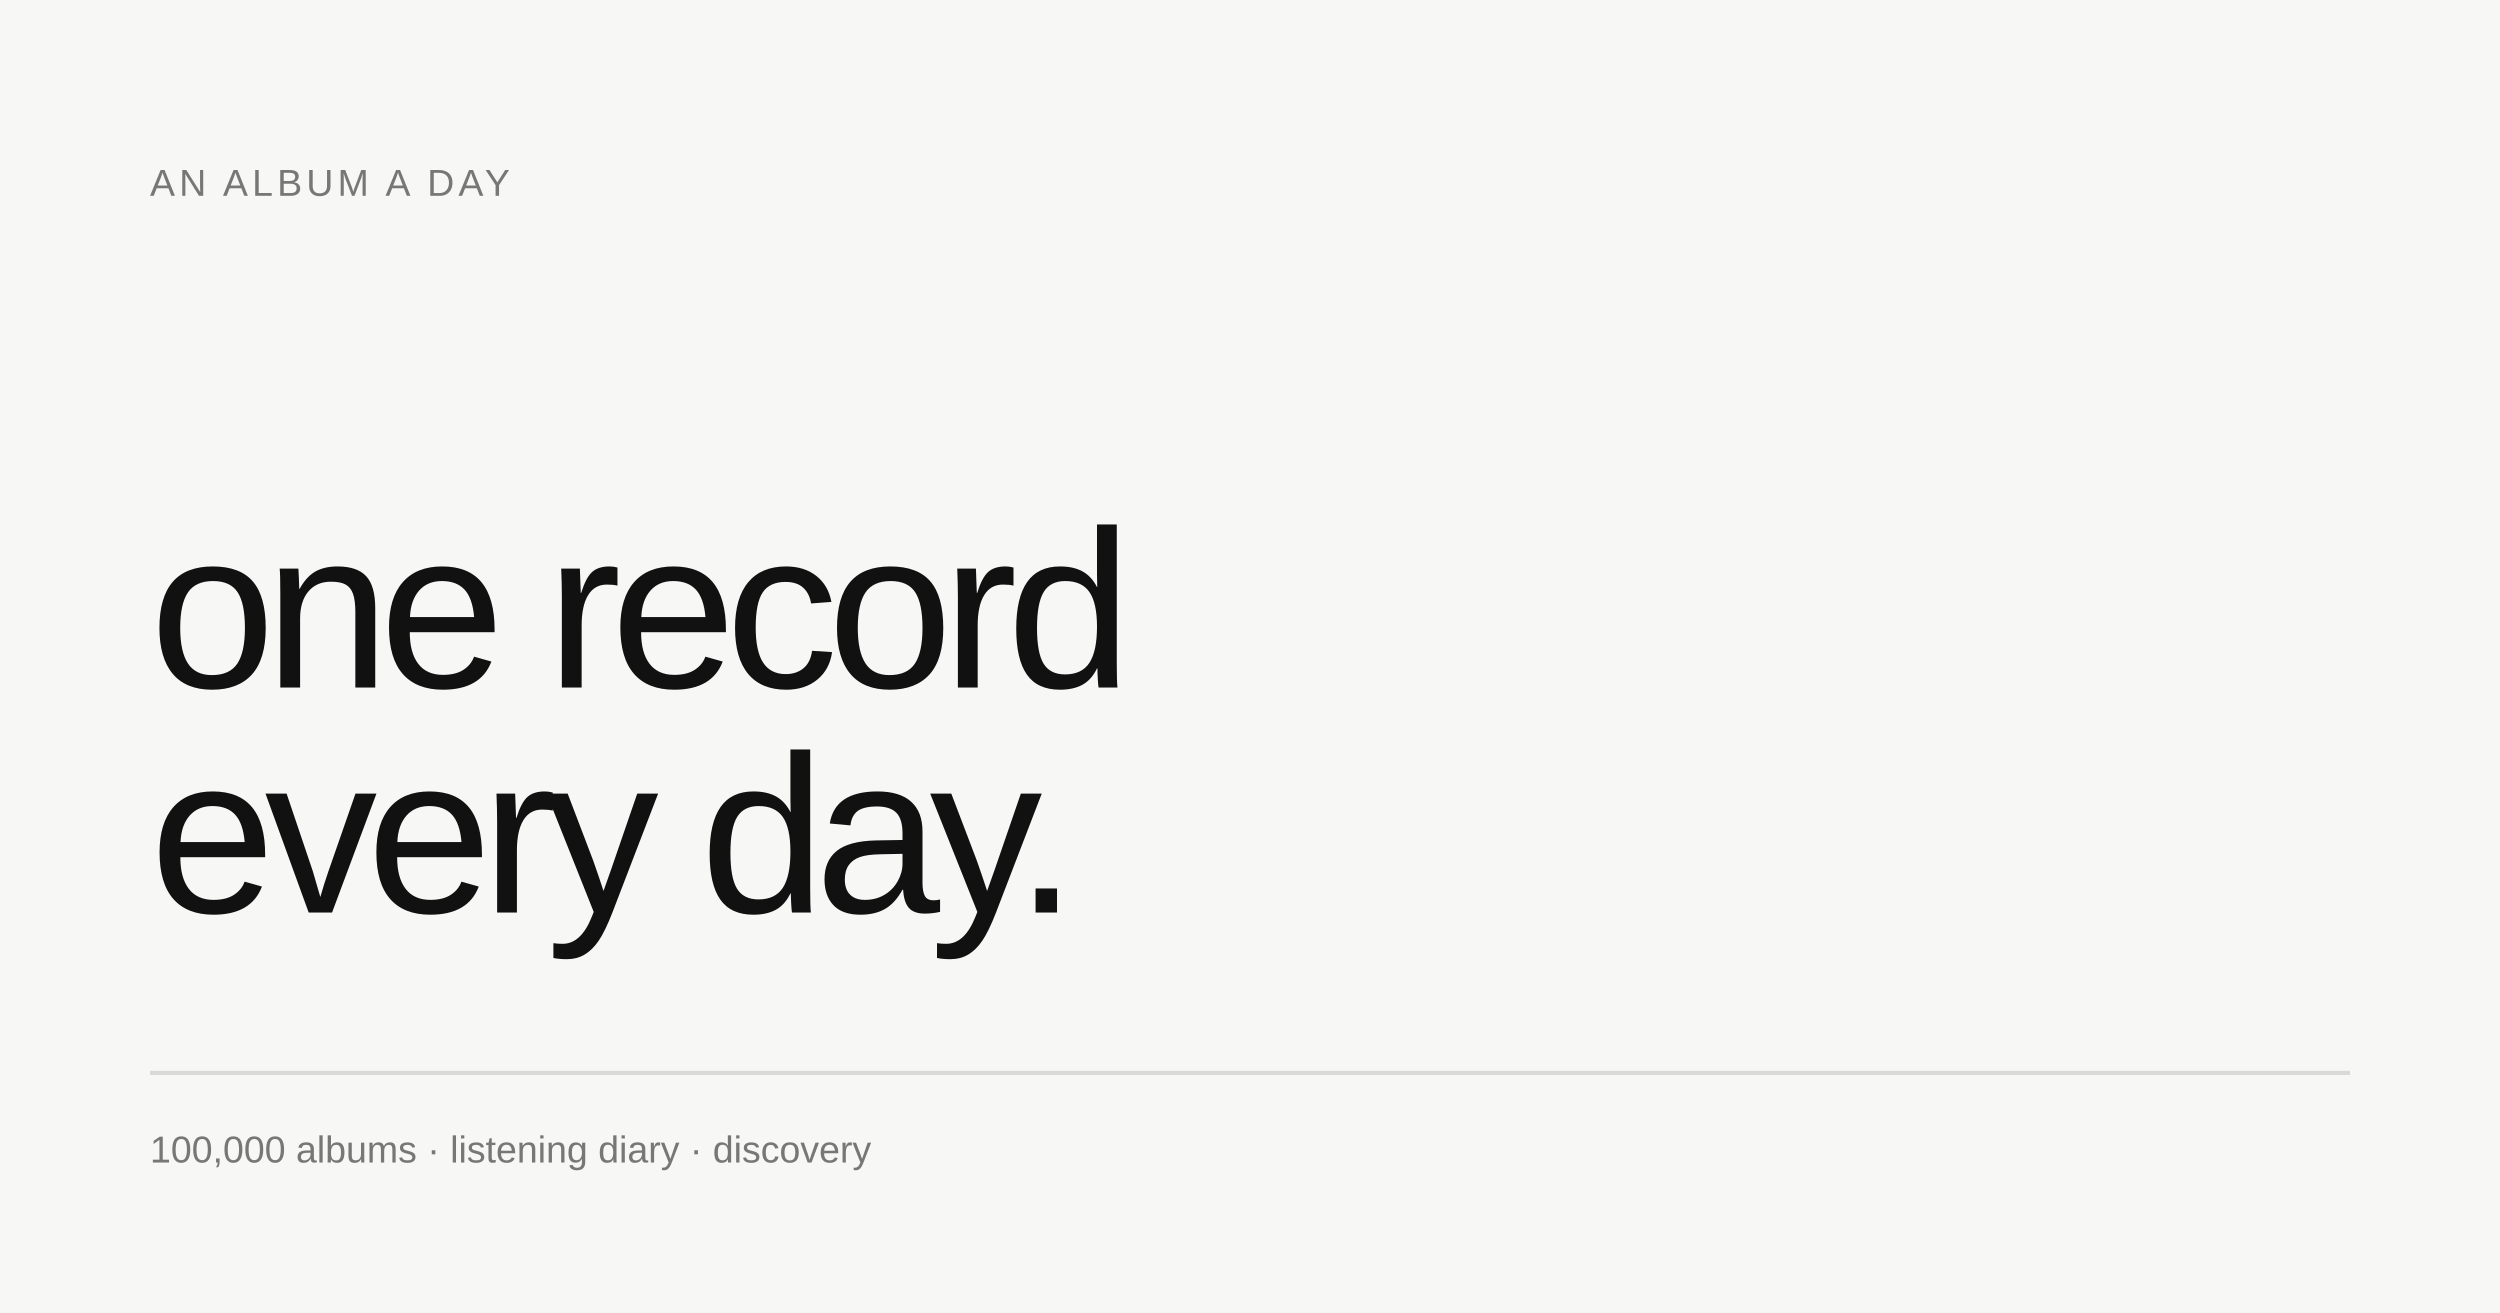
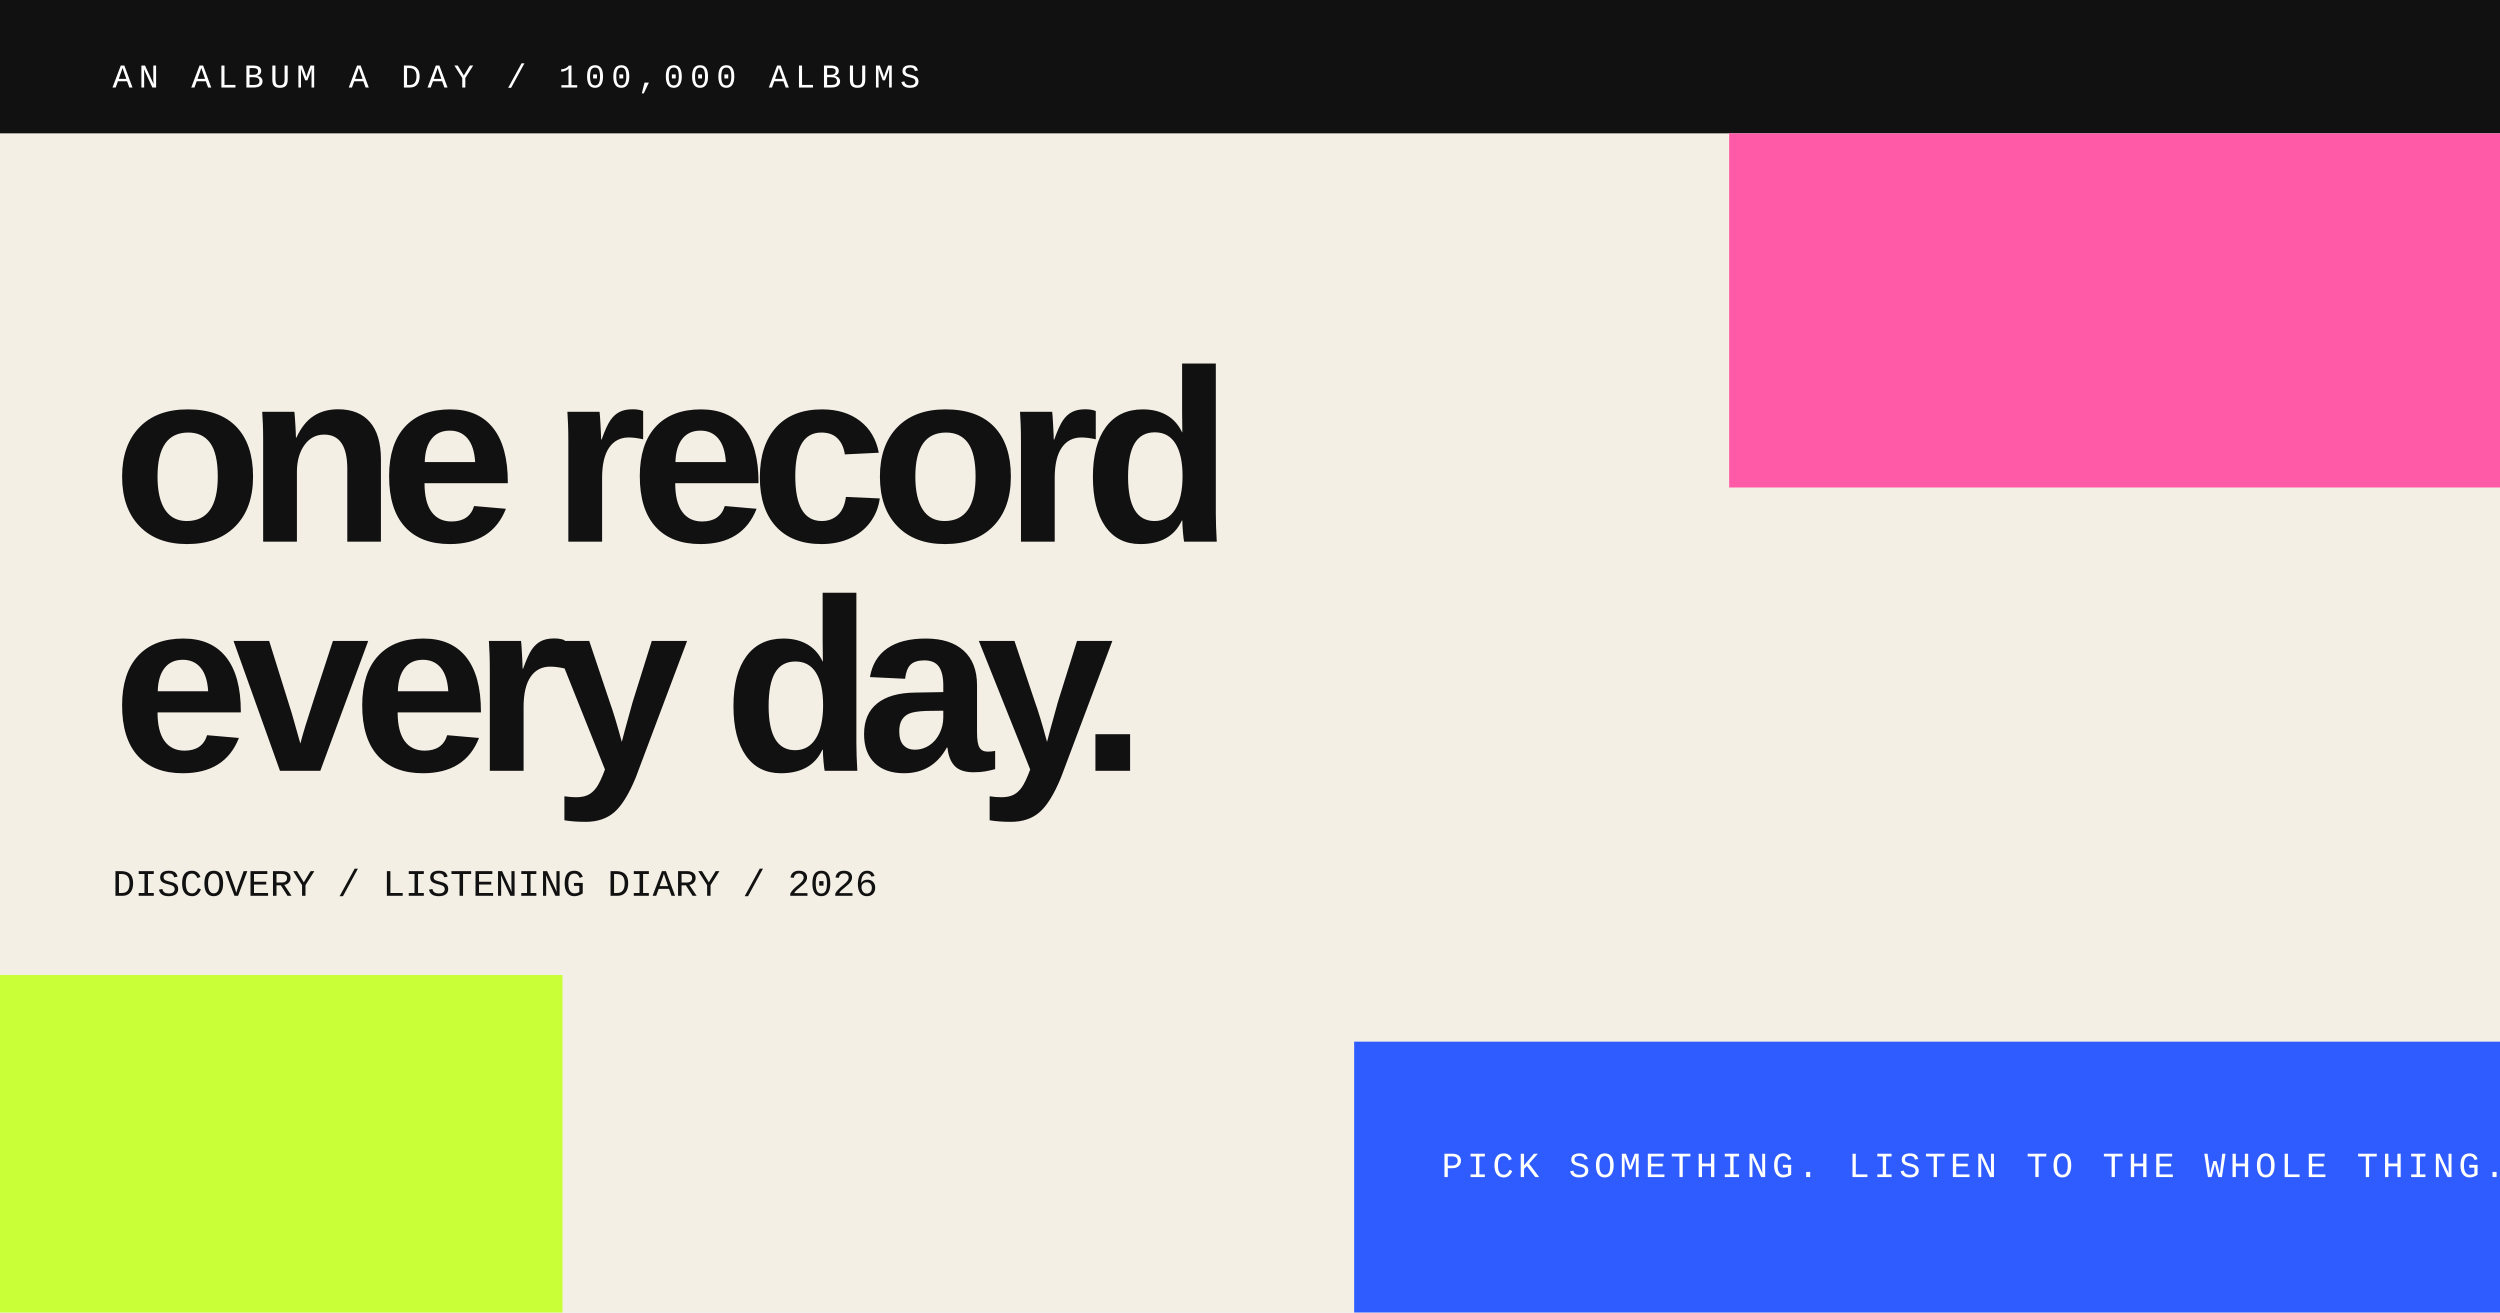
<svg xmlns="http://www.w3.org/2000/svg" width="1200" height="630" viewBox="0 0 1200 630">
-   <rect width="1200" height="630" fill="#f7f7f5" />
-   <text x="72" y="94" fill="#777774" font-family="Arial, Helvetica, sans-serif" font-size="18" letter-spacing="2">AN ALBUM A DAY</text>
-   <text x="72" y="330" fill="#111111" font-family="Arial, Helvetica, sans-serif" font-size="108" font-weight="500" letter-spacing="-5">one record</text>
-   <text x="72" y="438" fill="#111111" font-family="Arial, Helvetica, sans-serif" font-size="108" font-weight="500" letter-spacing="-5">every day.</text>
-   <line x1="72" y1="515" x2="1128" y2="515" stroke="#d9d9d5" stroke-width="2" />
-   <text x="72" y="558" fill="#777774" font-family="Arial, Helvetica, sans-serif" font-size="18">100,000 albums · listening diary · discovery</text>
+   <rect width="1200" height="630" fill="#f4efe5" />
+   <rect x="0" y="0" width="1200" height="64" fill="#111111" />
+   <rect x="0" y="468" width="270" height="162" fill="#c8ff37" />
+   <rect x="830" y="64" width="370" height="170" fill="#ff5aa7" />
+   <rect x="650" y="500" width="550" height="130" fill="#2f5cff" />
+   <text x="54" y="42" fill="#ffffff" font-family="Courier New, monospace" font-size="16" letter-spacing="3">AN ALBUM A DAY / 100,000 ALBUMS</text>
+   <text x="54" y="260" fill="#111111" font-family="Arial Black, Arial, sans-serif" font-size="118" font-weight="900" letter-spacing="-8">one record</text>
+   <text x="54" y="370" fill="#111111" font-family="Arial Black, Arial, sans-serif" font-size="118" font-weight="900" letter-spacing="-8">every day.</text>
+   <text x="54" y="430" fill="#111111" font-family="Courier New, monospace" font-size="18">DISCOVERY / LISTENING DIARY / 2026</text>
+   <text x="692" y="565" fill="#ffffff" font-family="Courier New, monospace" font-size="17" letter-spacing="2">PICK SOMETHING. LISTEN TO THE WHOLE THING.</text>
</svg>
